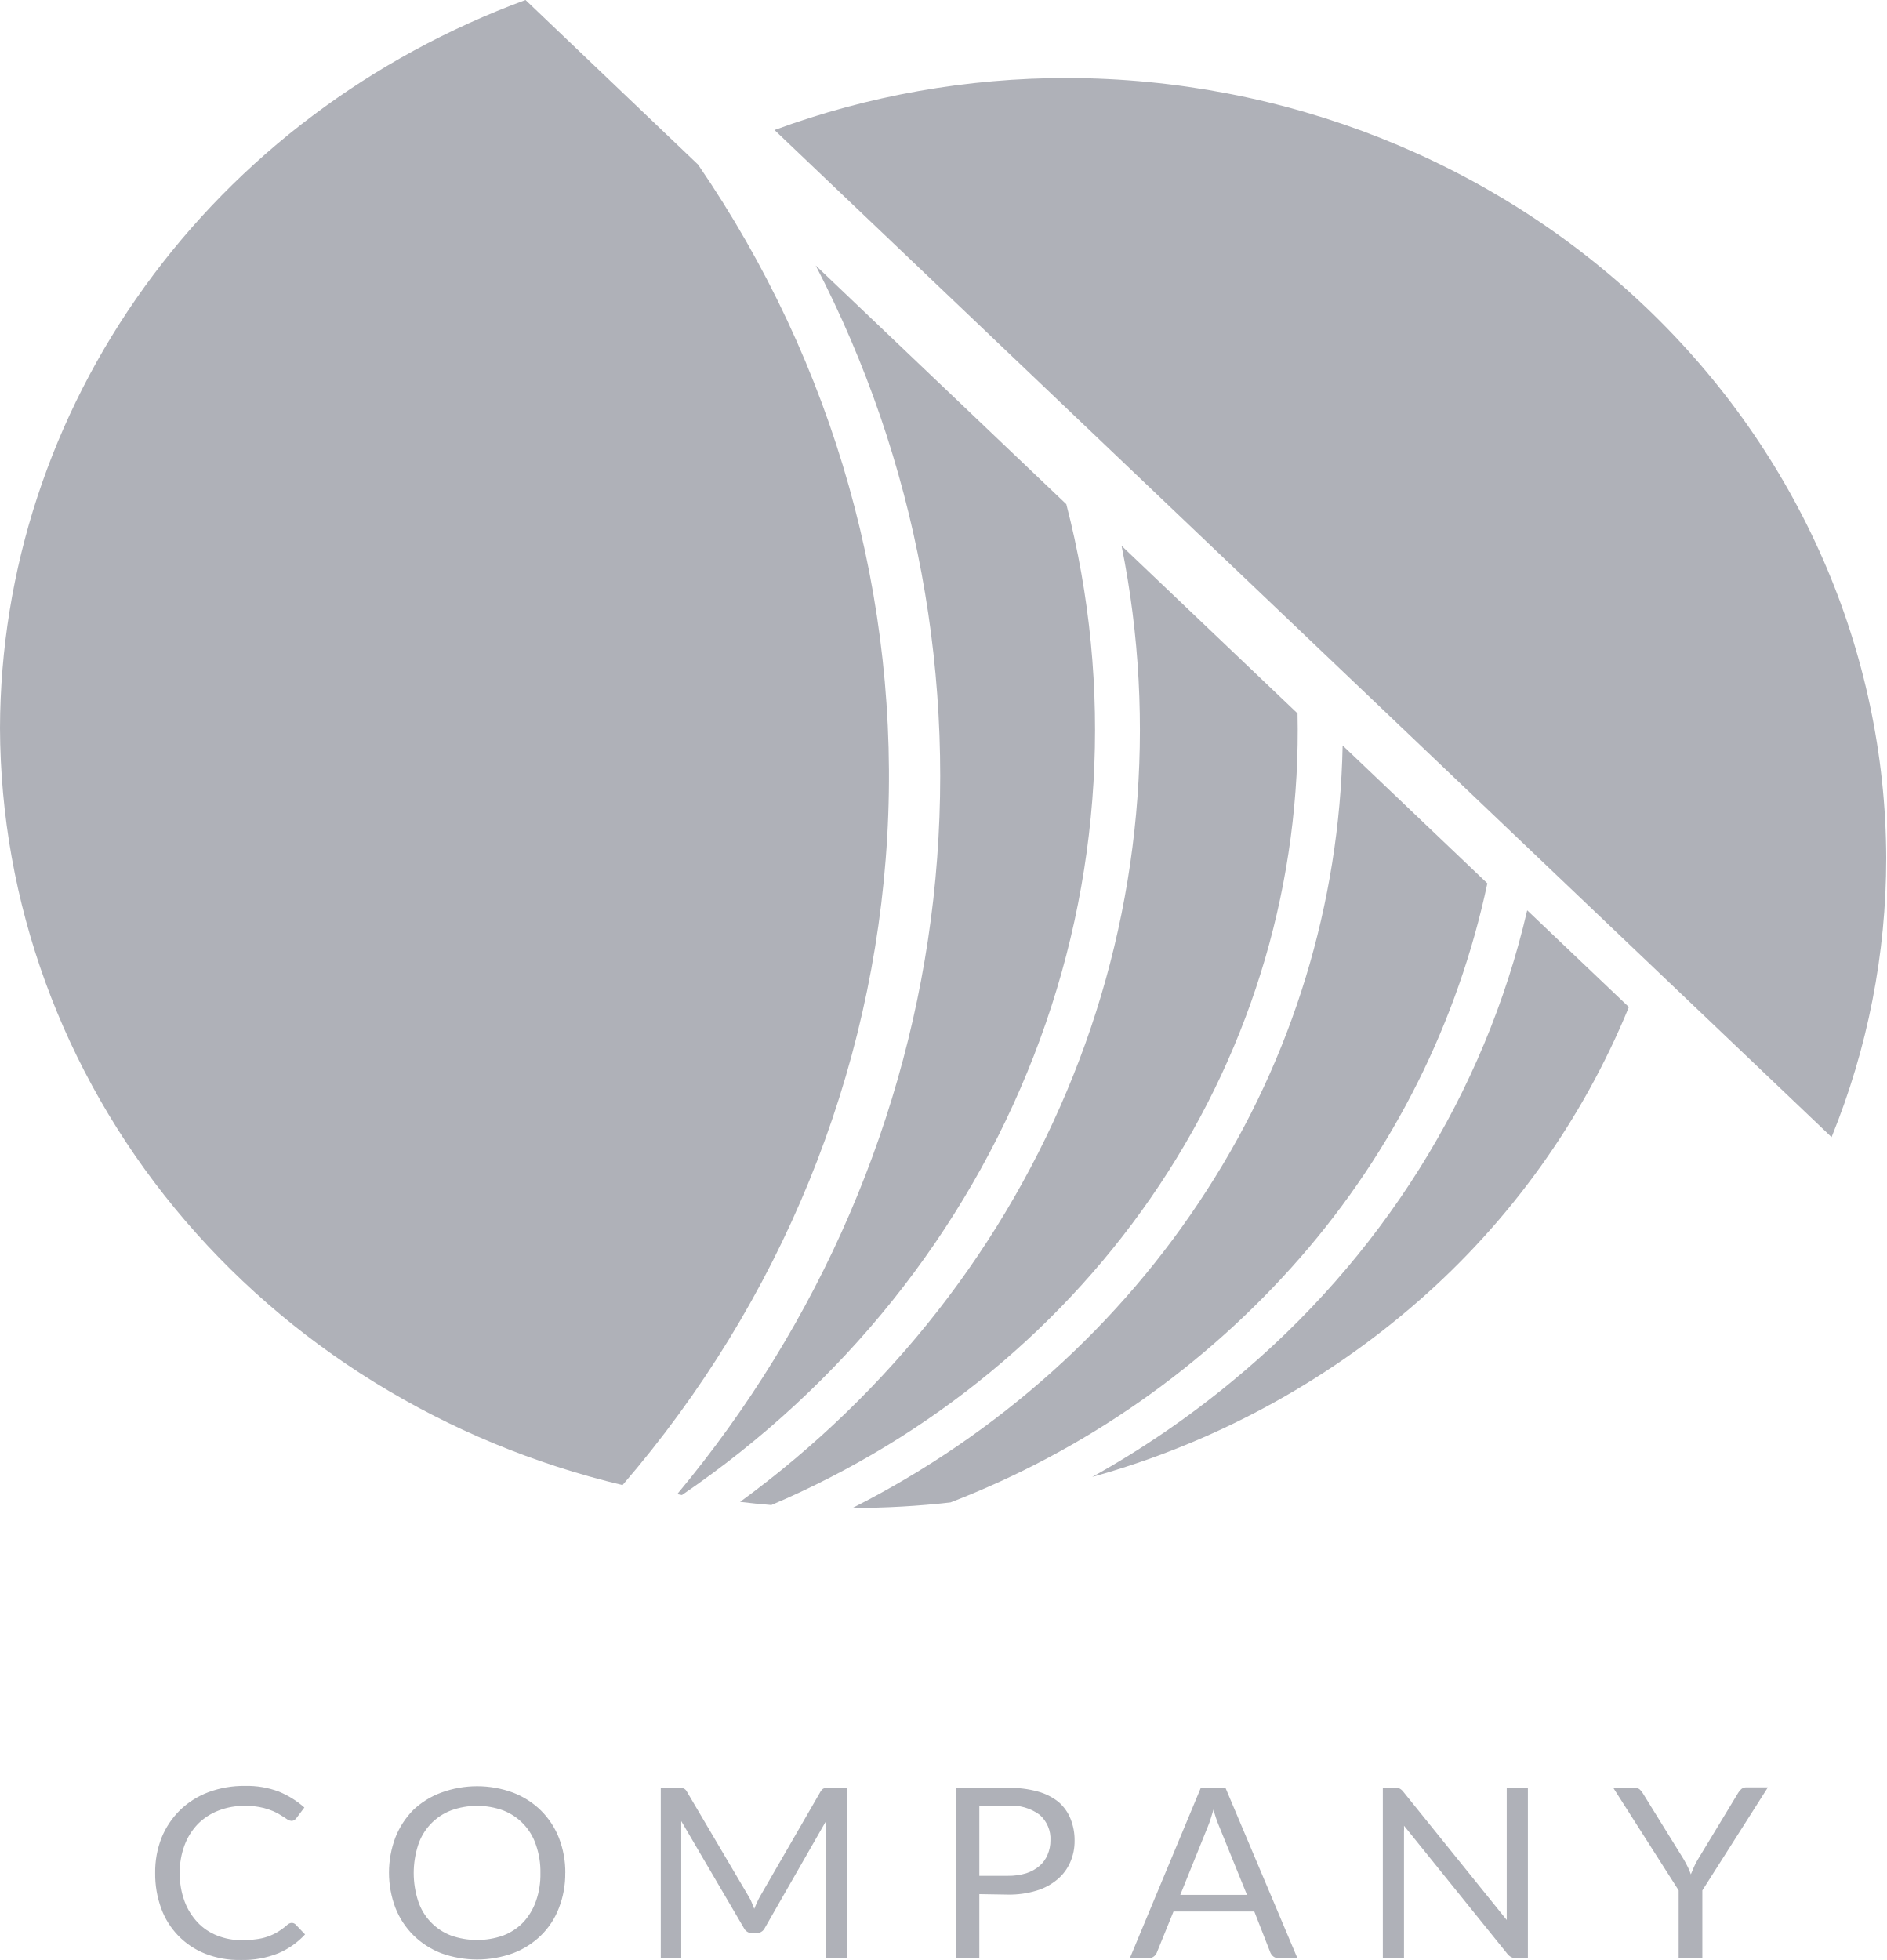
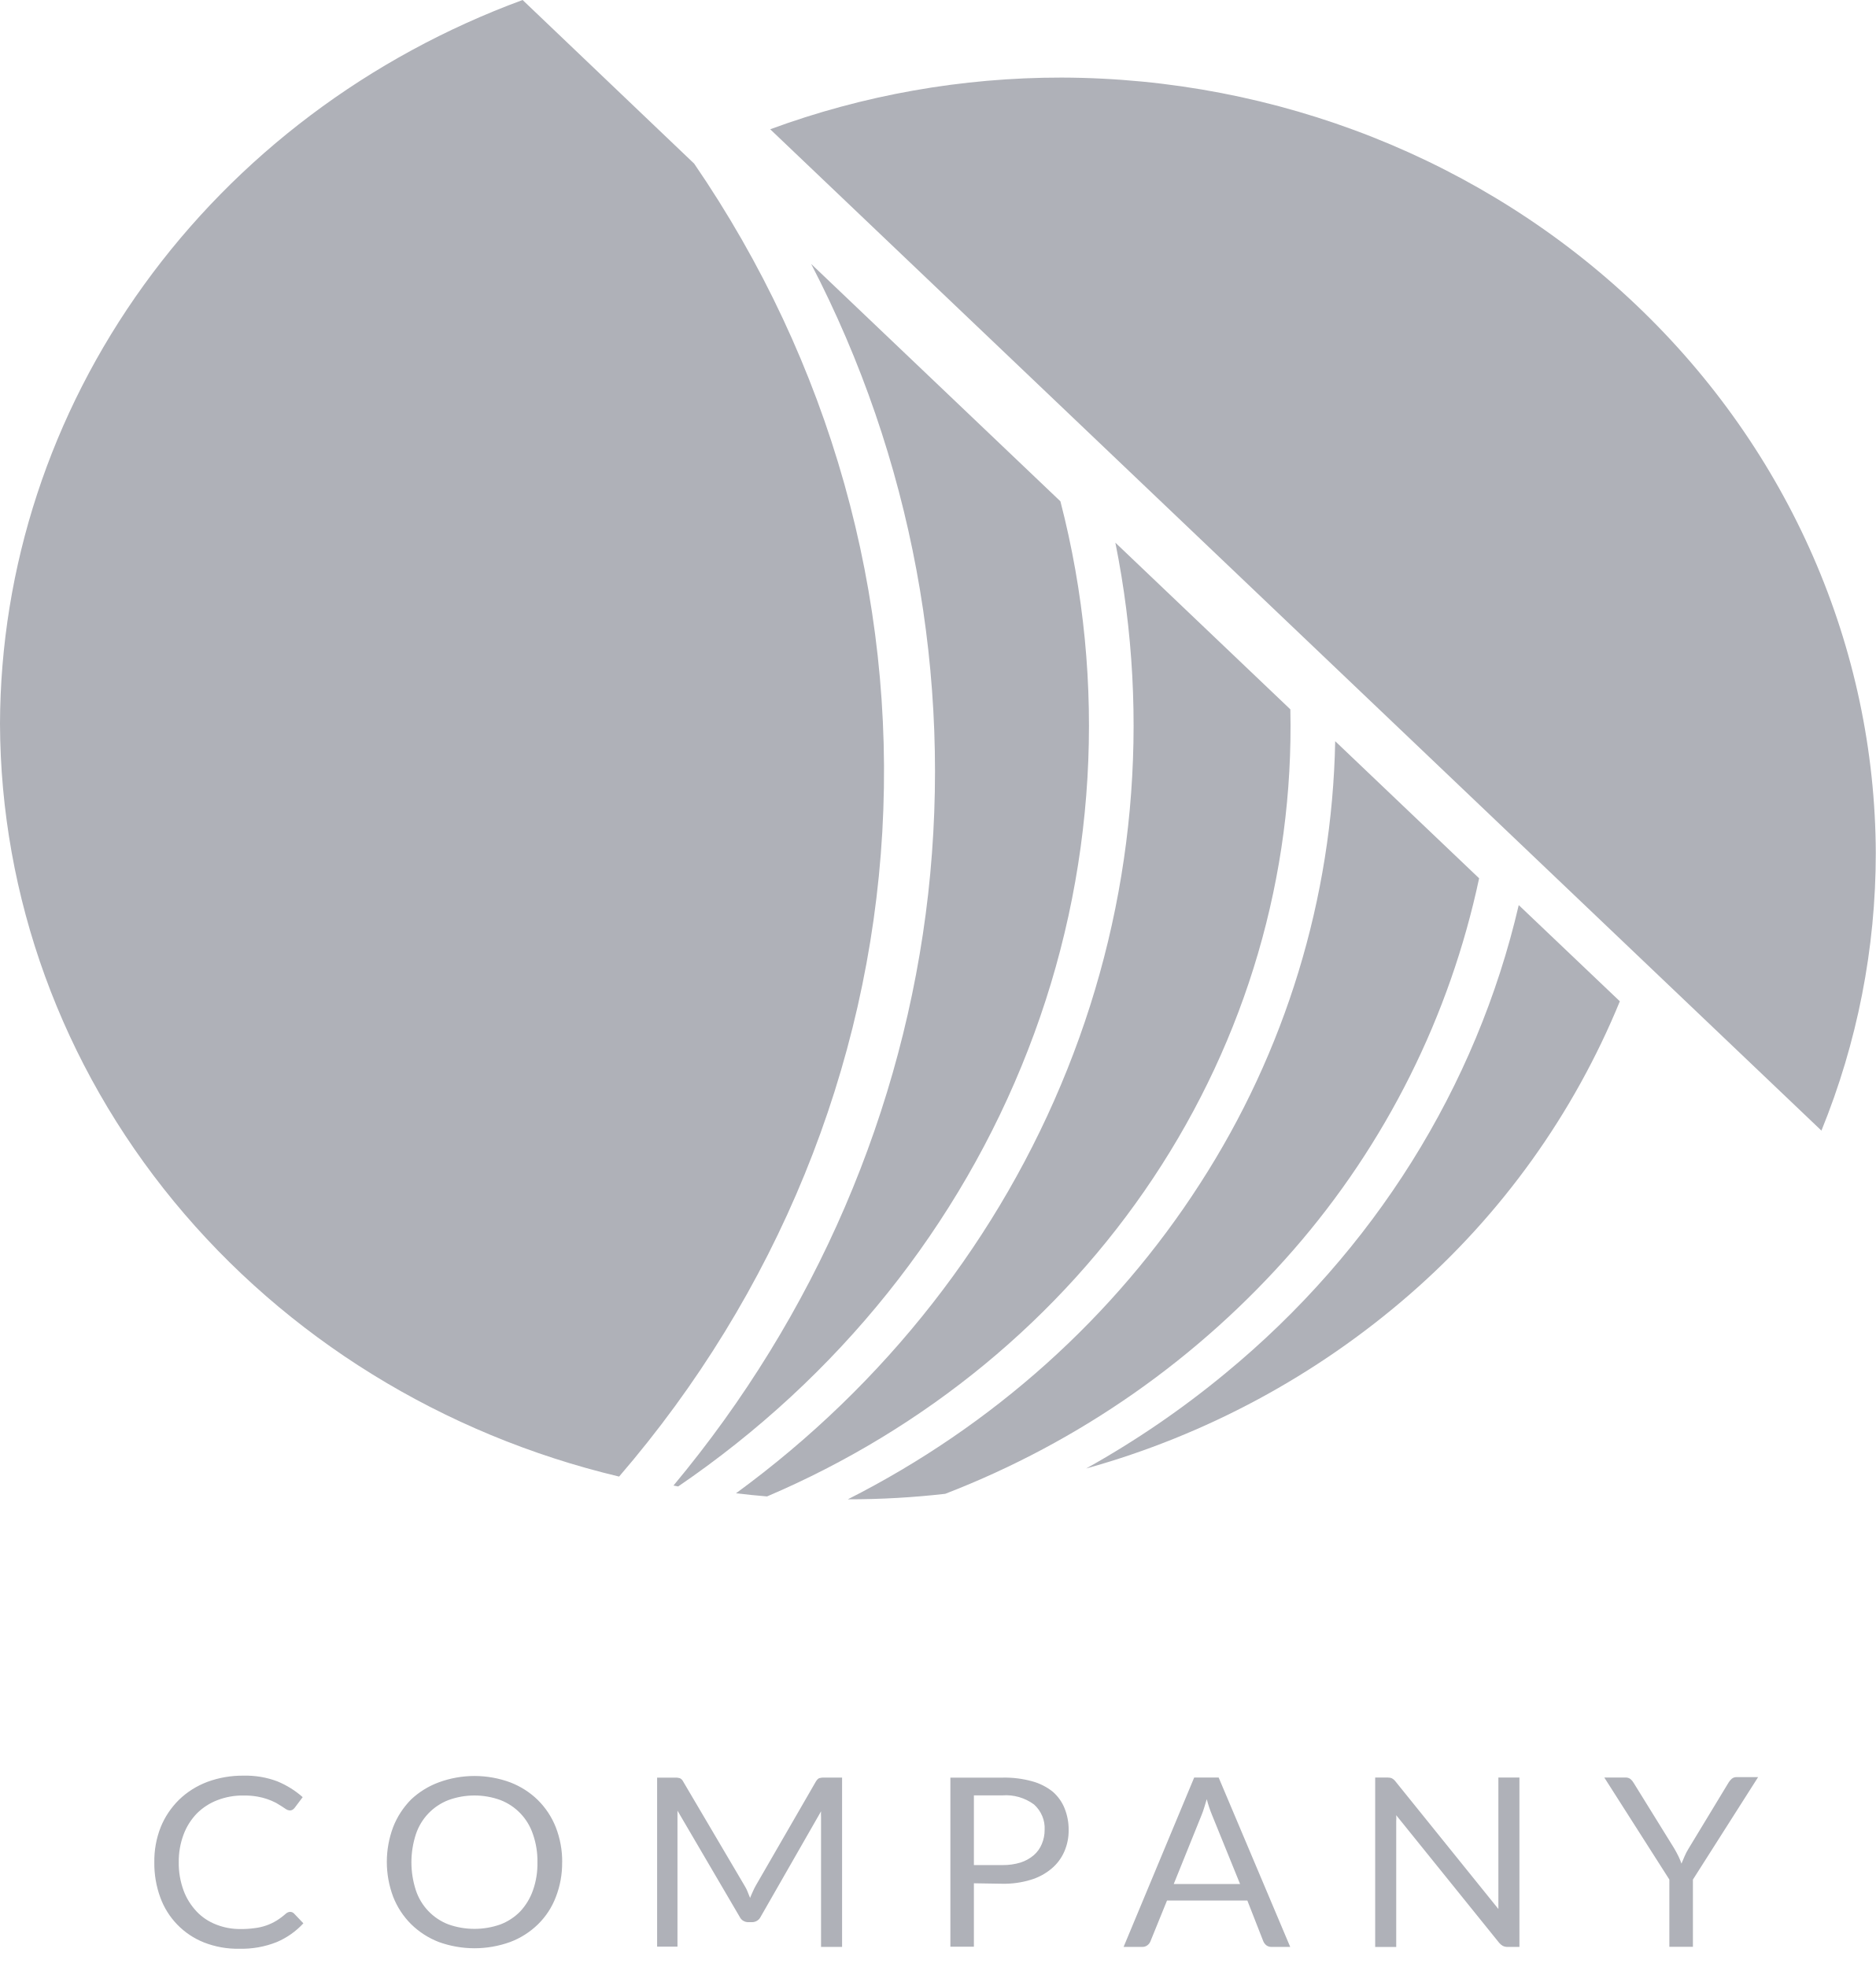
- <svg xmlns="http://www.w3.org/2000/svg" fill="none">
+ <svg xmlns="http://www.w3.org/2000/svg" width="41" height="43" fill="none">
  <path d="M6.345 41.795a.118.118 0 01.08.034l.206.216c-.16.174-.357.314-.579.409-.26.104-.539.154-.82.147a2.01 2.01 0 01-.772-.137 1.672 1.672 0 01-.957-.986 2.163 2.163 0 01-.13-.767 2.017 2.017 0 01.14-.77c.09-.222.226-.425.4-.597.175-.17.385-.302.617-.39.253-.094.523-.14.794-.137.253-.006.504.036.739.125.203.084.39.2.553.345l-.173.23a.173.173 0 01-.044.042.11.11 0 01-.069.018.157.157 0 01-.075-.025l-.092-.061-.129-.079a1.4 1.4 0 00-.406-.137 1.643 1.643 0 00-.306-.024 1.532 1.532 0 00-.571.102 1.29 1.29 0 00-.448.29c-.128.133-.227.29-.29.46-.073.195-.109.401-.106.608-.003.21.033.42.106.618.062.169.16.325.285.458.118.125.264.222.427.285.168.066.348.1.53.098.105.001.21-.005.314-.02.17-.02.332-.076.476-.164.072-.045.14-.096.203-.152a.153.153 0 01.097-.04zM12.287 40.71c.003.26-.044.52-.139.763a1.655 1.655 0 01-.387.592 1.754 1.754 0 01-.608.388 2.296 2.296 0 01-1.564 0 1.777 1.777 0 01-.604-.39 1.74 1.74 0 01-.391-.597 2.167 2.167 0 010-1.527c.087-.223.22-.427.39-.6a1.78 1.78 0 01.605-.375 2.258 2.258 0 011.564 0c.228.088.435.22.607.39.17.17.301.37.388.59.095.245.143.505.14.767zm-.54 0a1.759 1.759 0 00-.098-.612 1.208 1.208 0 00-.71-.747 1.658 1.658 0 00-1.137 0 1.208 1.208 0 00-.712.747c-.13.4-.13.827 0 1.226a1.203 1.203 0 00.712.745c.367.13.77.13 1.137 0 .166-.064.314-.162.435-.287.123-.134.217-.29.275-.458.07-.198.102-.405.098-.613zM16.34 41.353l.055.137c.02-.049.038-.093.059-.137a1.28 1.28 0 01.067-.135l1.314-2.276c.026-.04.05-.064.075-.071a.323.323 0 01.108-.012h.388v3.702h-.46V39.84v-.115a1.13 1.13 0 010-.128l-1.322 2.309a.202.202 0 01-.078.084.216.216 0 01-.113.03h-.074c-.04.001-.08-.01-.113-.03a.2.2 0 01-.077-.084l-1.361-2.324v2.973h-.445v-3.695h.388a.323.323 0 01.108.012.15.15 0 01.072.071l1.343 2.279a.812.812 0 01.067.132zM21.287 41.17v1.386h-.514V38.86h1.147a2.25 2.25 0 01.64.08c.167.045.321.124.453.23.114.1.202.225.257.363.06.151.09.312.088.473.002.162-.03.323-.096.473a1.013 1.013 0 01-.277.37 1.27 1.27 0 01-.456.245c-.2.061-.41.09-.62.086l-.622-.01zm0-.398h.623c.135.002.27-.017.398-.056a.843.843 0 00.288-.16.651.651 0 00.175-.244.768.768 0 00.062-.312.677.677 0 00-.052-.3.707.707 0 00-.18-.253 1.033 1.033 0 00-.691-.199h-.623v1.524zM28.201 42.561h-.406a.181.181 0 01-.114-.034.226.226 0 01-.067-.086l-.35-.894h-1.756l-.363.894a.2.2 0 01-.064.083.181.181 0 01-.116.037h-.406l1.543-3.703h.535l1.564 3.703zm-2.546-1.375h1.45l-.612-1.507a2.6 2.6 0 01-.116-.348l-.059.194a1.84 1.84 0 01-.056.157l-.607 1.504zM30.423 38.875c.031.017.058.04.078.067l2.25 2.79v-.129-2.745h.46v3.703h-.257a.23.23 0 01-.105-.022.283.283 0 01-.082-.069l-2.249-2.788c.003.042.003.085 0 .127v2.753h-.46v-3.704h.273c.032 0 .063.005.092.017zM37.003 41.088v1.47h-.515v-1.47l-1.422-2.23h.46a.173.173 0 01.111.032.314.314 0 01.07.084l.89 1.438c.035.061.066.118.092.172.026.053.046.105.064.156l.067-.159a1.3 1.3 0 01.088-.169l.877-1.448a.379.379 0 01.067-.079.161.161 0 01.11-.036h.466l-1.425 2.24zM16.086 32.644c.224.027.45.05.68.069 3.47-1.48 6.406-3.9 8.44-6.96 2.035-3.06 3.077-6.624 2.998-10.246l-3.825-3.644a20.22 20.22 0 01-1.05 11.512c-1.465 3.67-3.973 6.88-7.243 9.27z" fill="#AFB1B8" />
  <path d="M14.72 32.475l.103.02c3.494-2.382 6.159-5.707 7.648-9.546a19.54 19.54 0 00.707-11.99L17.73 5.77a24.082 24.082 0 012.558 13.768c-.533 4.728-2.464 9.214-5.568 12.938zM33.196 19.786c-.925 3.98-3.173 7.568-6.41 10.234a20.218 20.218 0 01-3.045 2.082 18.187 18.187 0 007.08-3.813 17.085 17.085 0 004.585-6.4l-2.21-2.103z" fill="#AFB1B8" />
  <path d="M32.33 19.2l-3.146-2.997a18.474 18.474 0 01-2.953 9.67c-1.873 2.915-4.532 5.299-7.699 6.903h.016c.706 0 1.41-.04 2.112-.12a19.338 19.338 0 007.61-5.33 18.092 18.092 0 004.06-8.126zM15.176 3.58L11.423 0c-3.355 1.235-6.24 3.406-8.278 6.23C1.107 9.053.01 12.397 0 15.823c.013 3.787 1.35 7.46 3.801 10.441 2.451 2.98 5.875 5.097 9.731 6.015 3.442-3.995 5.457-8.932 5.753-14.093.295-5.161-1.144-10.277-4.11-14.606zM41 18.649c-.014-4.492-1.893-8.797-5.227-11.973-3.334-3.177-7.852-4.967-12.567-4.98-2.179-.002-4.34.381-6.371 1.13l22.977 21.89A16.072 16.072 0 0041 18.65z" fill="#AFB1B8" />
</svg>
